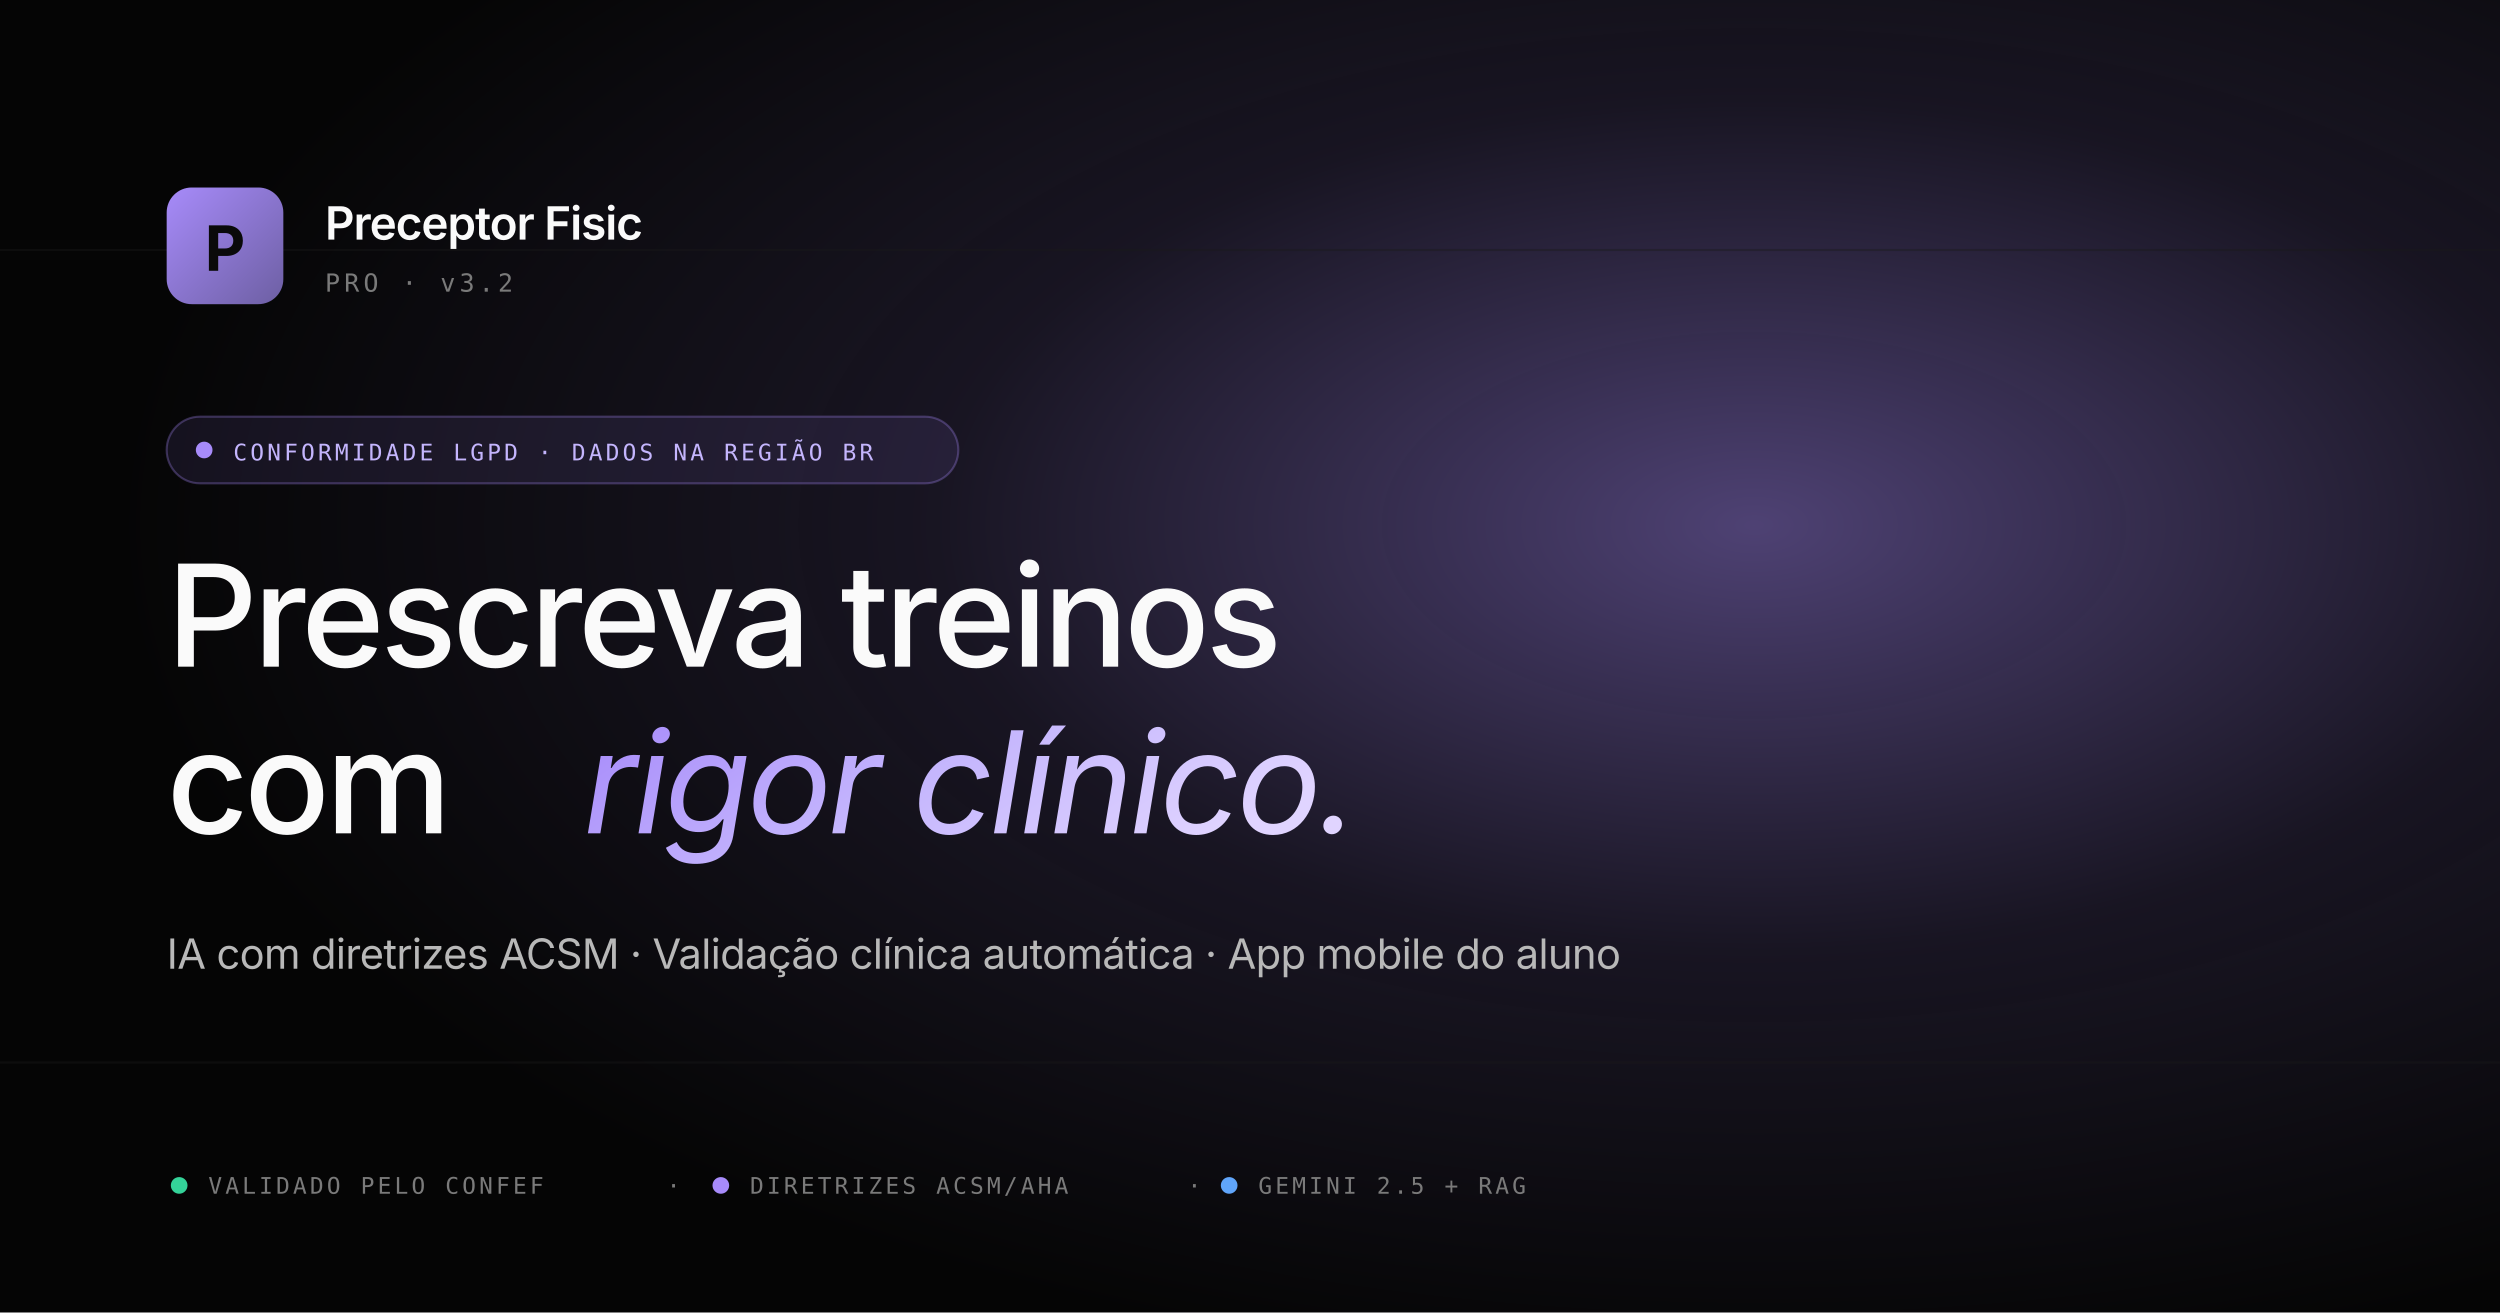
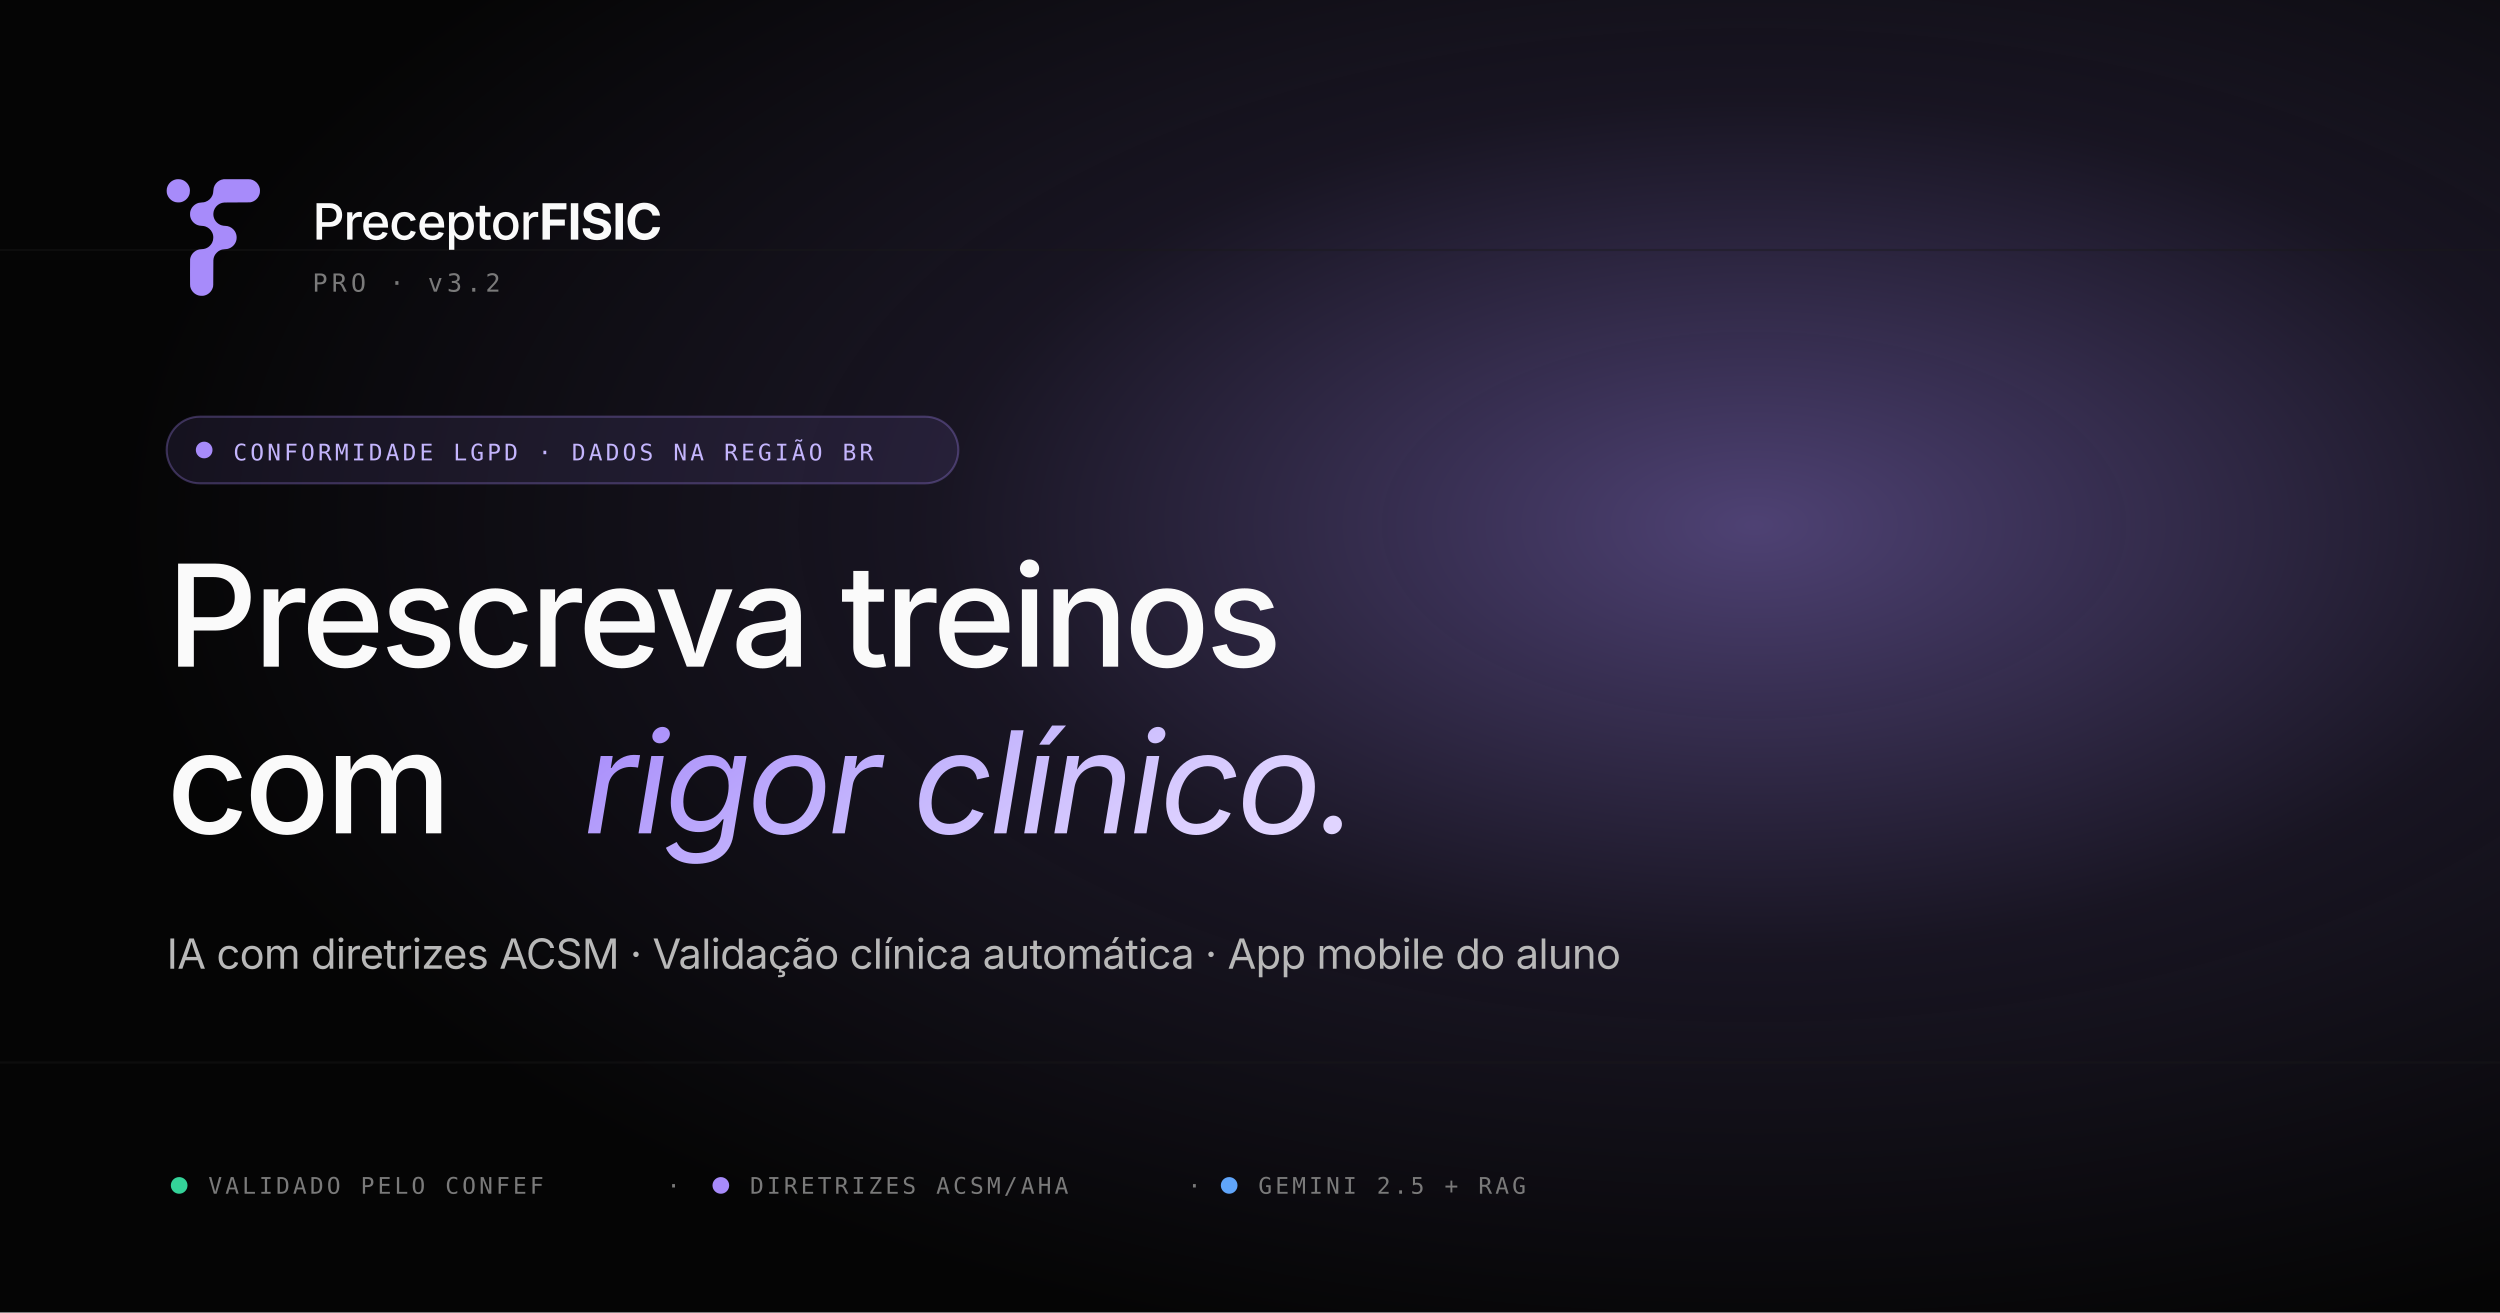
<svg xmlns="http://www.w3.org/2000/svg" width="1200" height="630" viewBox="0 0 1200 630">
  <defs>
    <radialGradient id="glow" cx="0.7" cy="0.4" r="0.65">
      <stop offset="0" stop-color="#A78BFA" stop-opacity="0.45" />
      <stop offset="0.5" stop-color="#A78BFA" stop-opacity="0.12" />
      <stop offset="1" stop-color="#A78BFA" stop-opacity="0" />
    </radialGradient>
    <linearGradient id="accent" x1="0" y1="0" x2="1" y2="0.3">
      <stop offset="0" stop-color="#A78BFA" />
      <stop offset="0.5" stop-color="#C4B5FD" />
      <stop offset="1" stop-color="#E0D4FF" />
    </linearGradient>
-     <linearGradient id="logo" x1="0" y1="0" x2="1" y2="1">
-       <stop offset="0" stop-color="#A78BFA" />
-       <stop offset="1" stop-color="#6D5FA3" />
-     </linearGradient>
  </defs>
  <rect width="1200" height="630" fill="#050505" />
  <rect width="1200" height="630" fill="url(#glow)" />
  <g stroke="#1a1a1a" stroke-width="1" opacity="0.4">
    <line x1="0" y1="120" x2="1200" y2="120" />
    <line x1="0" y1="510" x2="1200" y2="510" />
  </g>
-   <g transform="translate(80, 90)">
-     <rect width="56" height="56" rx="12" fill="url(#logo)" />
-     <text x="28" y="40" text-anchor="middle" font-family="-apple-system, sans-serif" font-size="30" font-weight="700" fill="#0a0a0a">P</text>
+   <g transform="translate(80, 86)">
+     <g transform="scale(0.03923)">
+       <g transform="translate(-286.4349,1713.677) scale(0.1,-0.1)" fill="#A78BFA" stroke="none">
+         <path d="M4075 17125 c-600 -97 -1058 -533 -1187 -1128 -29 -136 -32 -417 -5 -550 57 -280 182 -519 377 -721 200 -207 416 -332 695 -402 123 -31 396 -44 538 -25 460 61 877 368 1082 796 95 199 135 381 135 621 0 240 -39 414 -139 619 -78 159 -160 271 -289 397 -203 198 -431 320 -709 379 -129 28 -371 34 -498 14z" />
+         <path d="M9850 17134 c-135 -22 -218 -40 -295 -66 -361 -120 -659 -378 -829 -715 -93 -185 -133 -343 -146 -578 -17 -288 -43 -432 -105 -585 -161 -396 -466 -687 -867 -828 -131 -47 -223 -62 -459 -77 -302 -20 -445 -54 -644 -155 -142 -72 -227 -133 -349 -250 -172 -166 -285 -341 -359 -555 -61 -175 -72 -247 -72 -465 0 -217 11 -288 70 -467 137 -410 477 -751 886 -887 152 -51 238 -65 473 -81 230 -15 326 -32 456 -77 362 -128 652 -385 815 -723 112 -231 150 -414 142 -675 -7 -225 -45 -381 -137 -575 -97 -203 -300 -438 -480 -557 -250 -164 -469 -232 -805 -248 -201 -10 -335 -33 -472 -81 -504 -178 -873 -631 -943 -1155 -8 -66 -10 -504 -8 -1679 4 -1583 4 -1590 25 -1675 72 -286 197 -512 389 -704 189 -190 413 -316 678 -382 127 -32 372 -43 521 -24 538 67 1007 461 1169 982 69 218 66 145 66 1773 0 846 4 1529 10 1610 25 365 156 652 415 910 133 134 224 201 371 274 199 98 367 138 639 151 99 5 218 16 264 25 598 115 1056 594 1145 1198 108 726 -360 1417 -1078 1593 -69 17 -153 28 -266 34 -91 6 -203 15 -250 21 -607 75 -1103 540 -1220 1145 -44 227 -23 521 52 732 126 358 379 647 713 814 180 90 336 132 562 148 83 6 720 10 1603 10 973 -1 1490 3 1539 10 593 84 1075 547 1193 1145 25 130 27 388 3 520 -67 372 -295 721 -607 928 -167 112 -310 173 -513 220 -89 21 -103 21 -1680 23 -874 1 -1601 0 -1615 -2z" />
+       </g>
+     </g>
  </g>
-   <text x="156" y="115" font-family="-apple-system, sans-serif" font-size="22" font-weight="600" fill="#fafafa" letter-spacing="-0.5">Preceptor Fisic</text>
-   <text x="156" y="140" font-family="ui-monospace, monospace" font-size="12" font-weight="500" fill="#7a7a7a" letter-spacing="2">PRO · v3.2</text>
+   <text x="150" y="115" font-family="-apple-system, sans-serif" font-size="24" font-weight="500" fill="#fafafa" letter-spacing="-0.5">Preceptor<tspan font-weight="700">FISIC</tspan>
+   </text>
+   <text x="150" y="140" font-family="ui-monospace, monospace" font-size="12" font-weight="500" fill="#7a7a7a" letter-spacing="2">PRO · v3.2</text>
  <g transform="translate(80, 200)">
    <rect width="380" height="32" rx="16" fill="#A78BFA" fill-opacity="0.1" stroke="#A78BFA" stroke-opacity="0.3" />
    <circle cx="18" cy="16" r="4" fill="#A78BFA" />
    <text x="32" y="21" font-family="ui-monospace, monospace" font-size="11" font-weight="500" fill="#C4B5FD" letter-spacing="1.5">CONFORMIDADE LGPD · DADOS NA REGIÃO BR</text>
  </g>
  <text x="80" y="320" font-family="-apple-system, sans-serif" font-size="68" font-weight="500" fill="#fafafa" letter-spacing="-2">Prescreva treinos</text>
  <text x="80" y="400" font-family="-apple-system, sans-serif" font-size="68" font-weight="500" fill="#fafafa" letter-spacing="-2">com</text>
  <text x="280" y="400" font-family="-apple-system, sans-serif" font-style="italic" font-size="68" font-weight="400" fill="url(#accent)" letter-spacing="-2">rigor clínico.</text>
  <text x="80" y="465" font-family="-apple-system, sans-serif" font-size="20" font-weight="400" fill="#b8b8b8" letter-spacing="-0.3">IA com diretrizes ACSM · Validação clínica automática · App mobile do aluno</text>
  <g transform="translate(80, 555)" font-family="ui-monospace, monospace" font-size="11" font-weight="500" letter-spacing="1.5" fill="#7a7a7a">
    <circle cx="6" cy="14" r="4" fill="#34d399" />
    <text x="20" y="18">VALIDADO PELO CONFEF</text>
    <text x="240" y="18">·</text>
    <circle cx="266" cy="14" r="4" fill="#A78BFA" />
    <text x="280" y="18">DIRETRIZES ACSM/AHA</text>
    <text x="490" y="18">·</text>
    <circle cx="510" cy="14" r="4" fill="#60a5fa" />
    <text x="524" y="18">GEMINI 2.5 + RAG</text>
  </g>
</svg>
